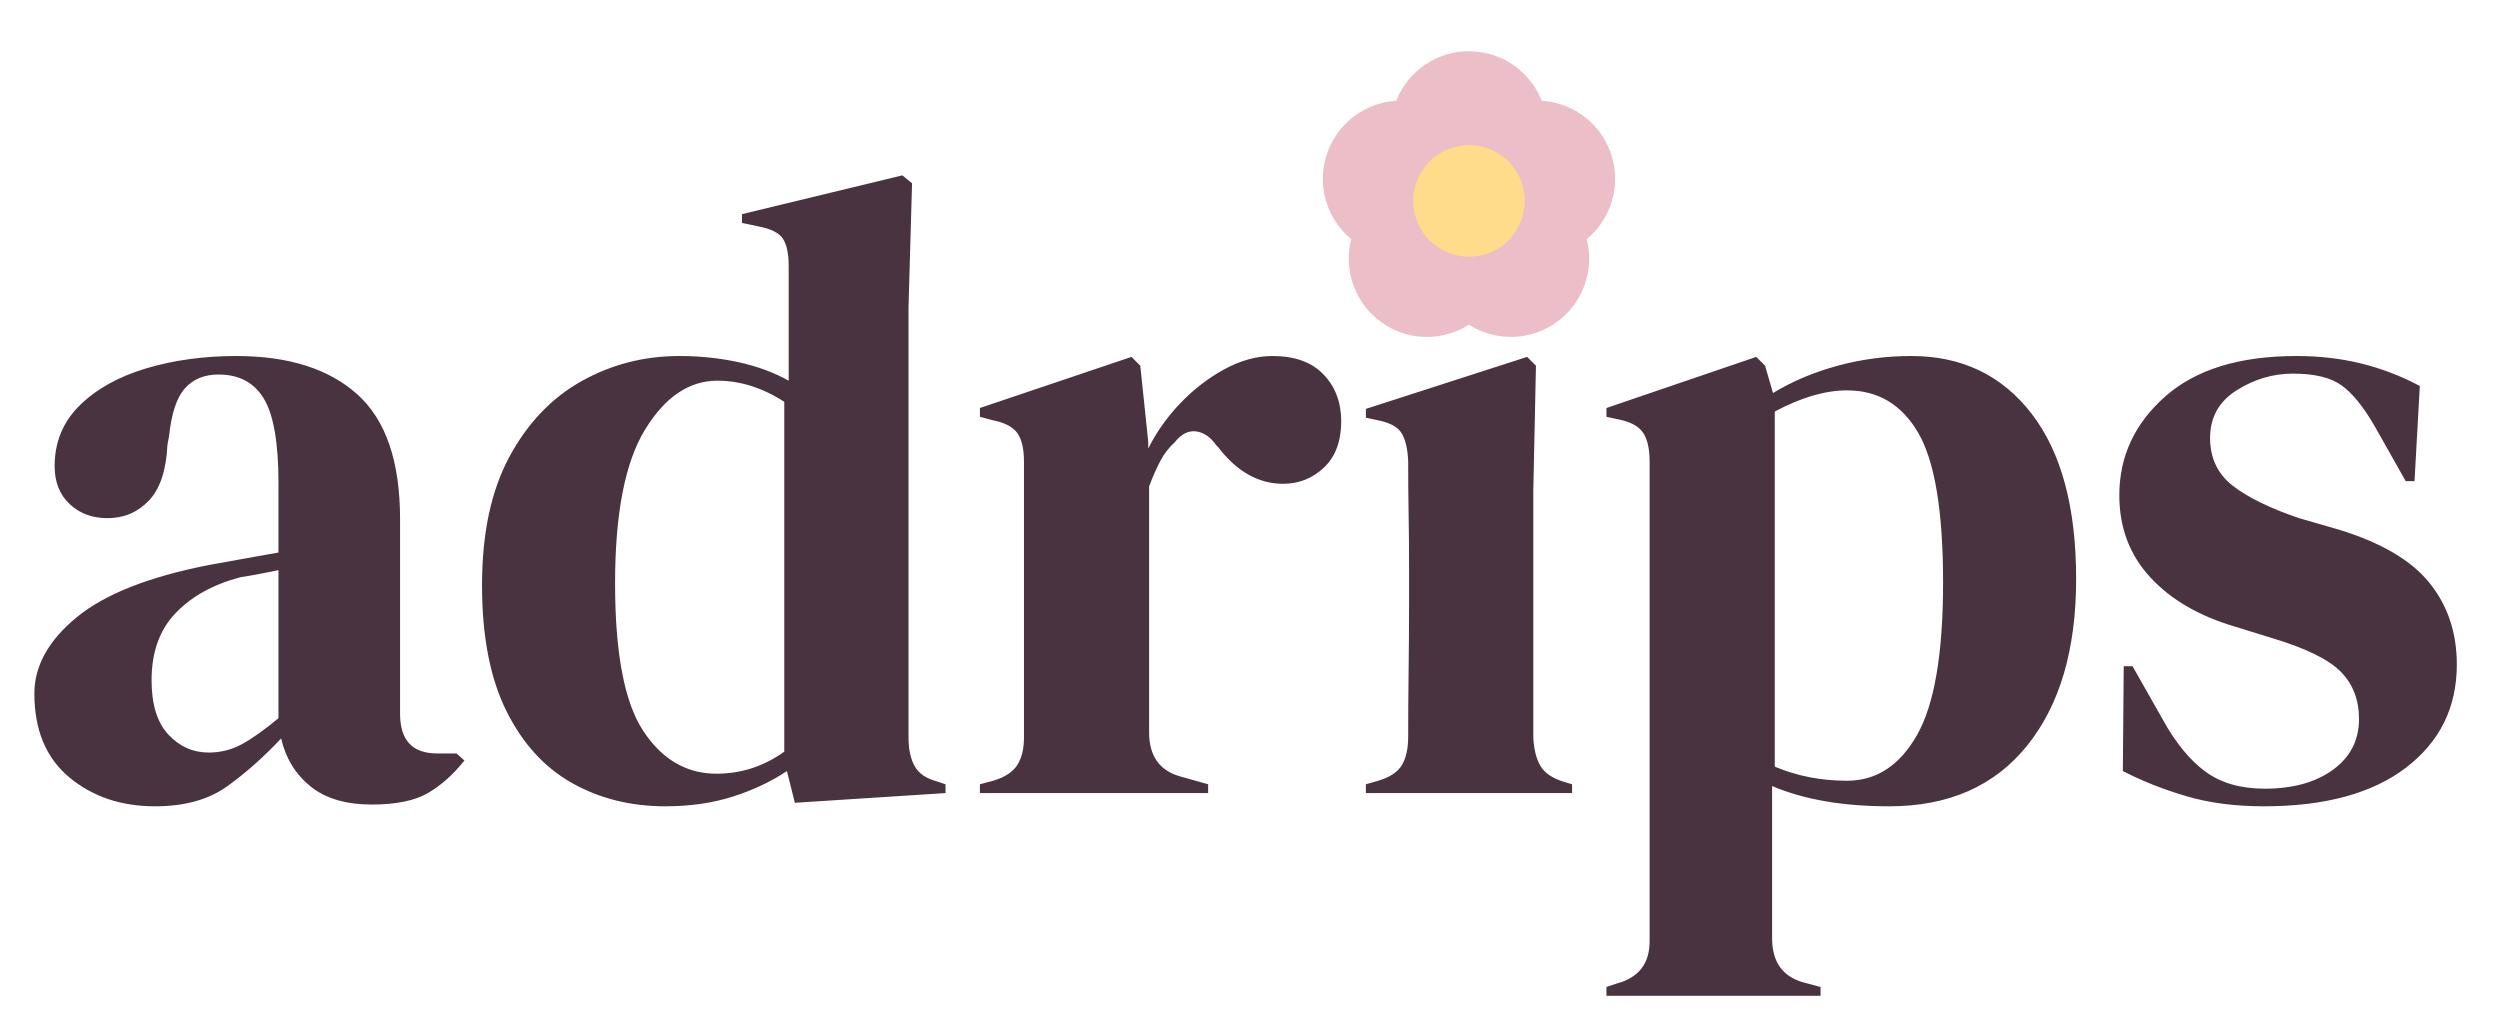
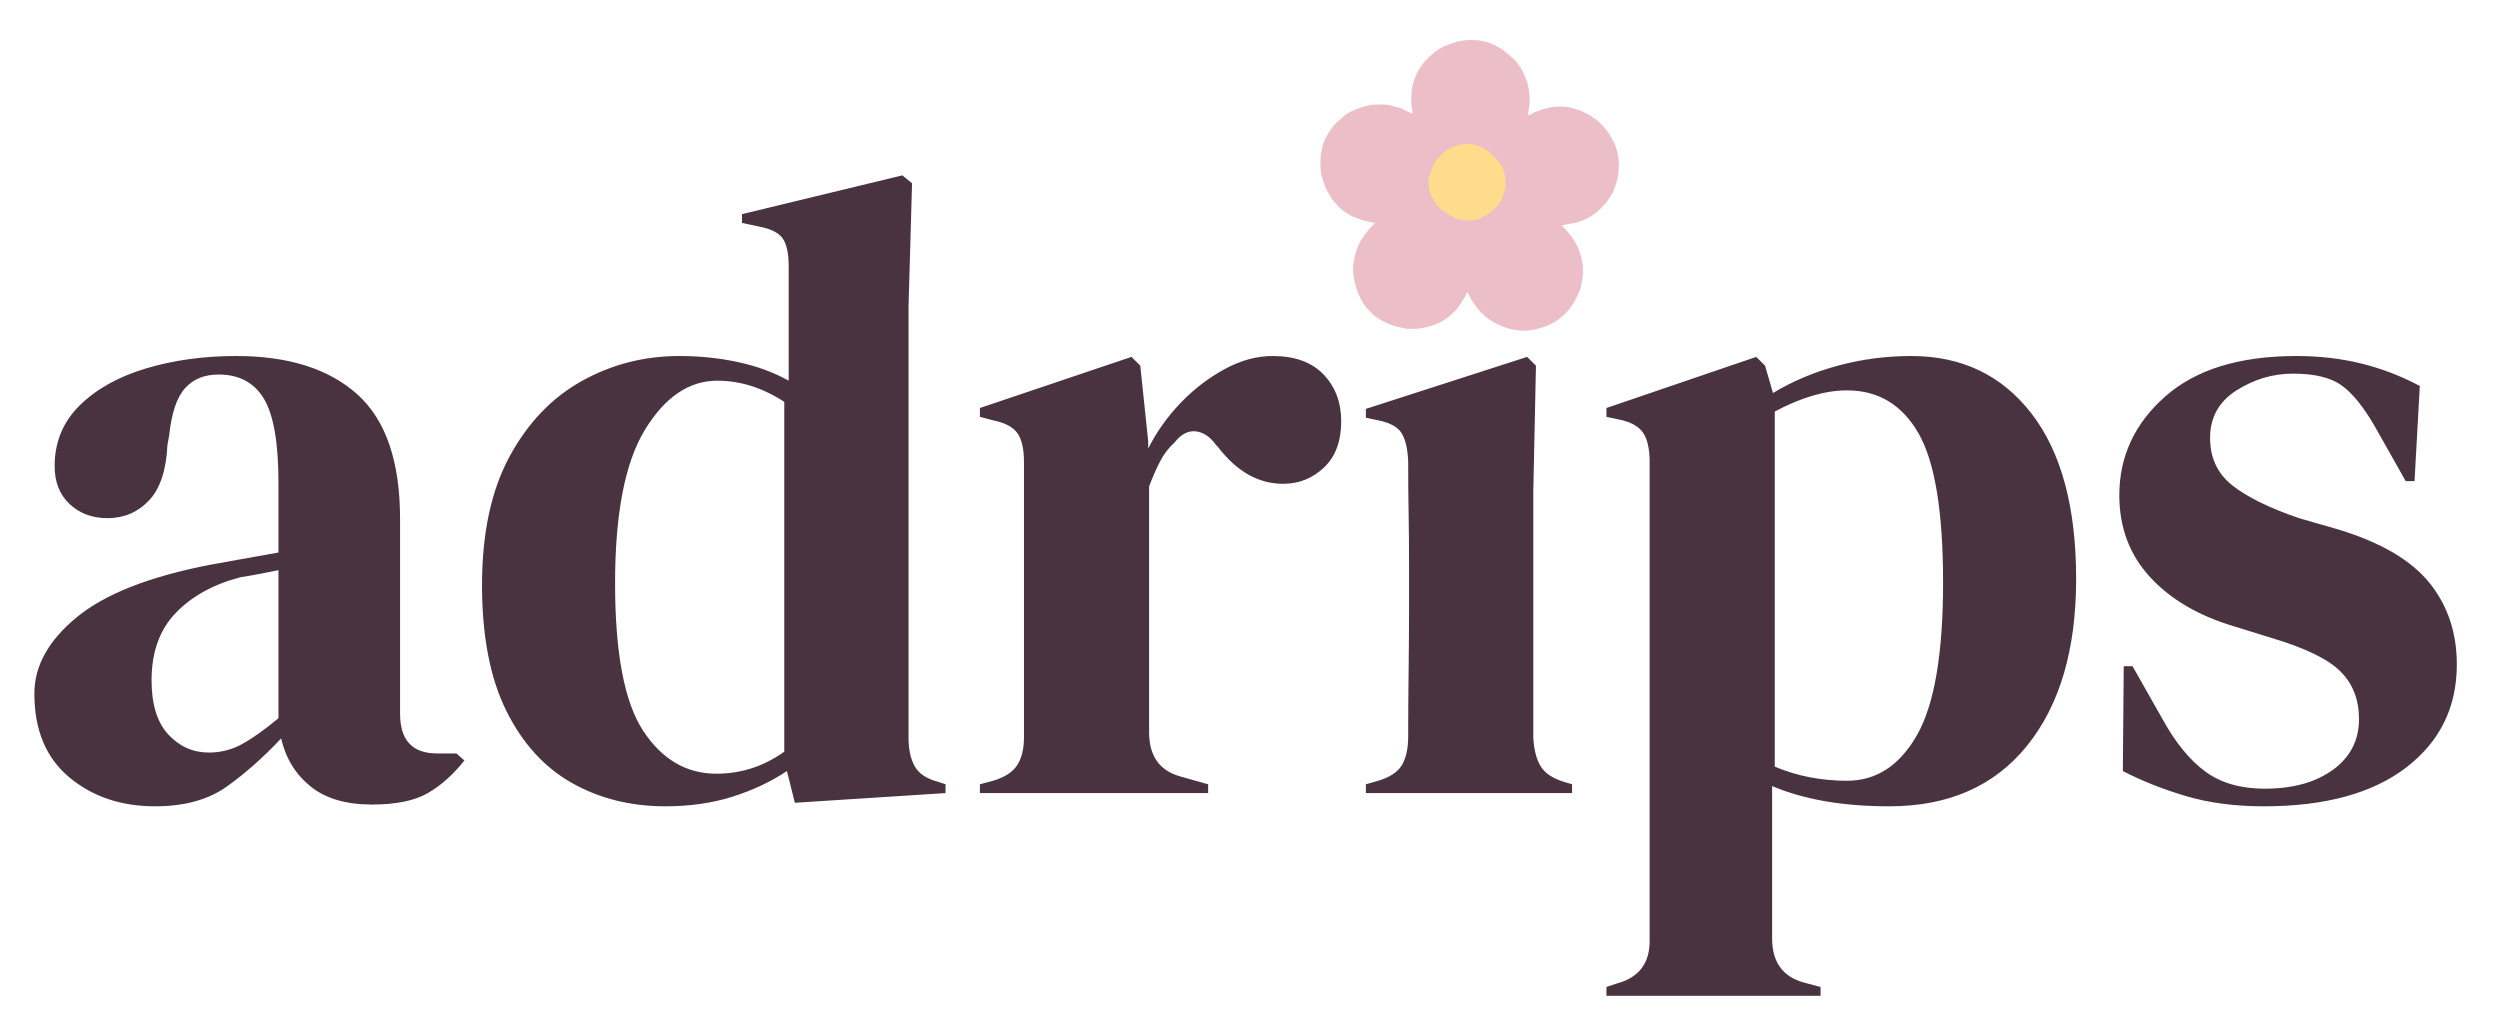
<svg xmlns="http://www.w3.org/2000/svg" viewBox="-10 -900 2837 1150" role="img" aria-label="Adrips">
  <path fill="#4a3340" d="M166 15Q108 15 68.5 -18Q29 -51 29 -113Q29 -160 77 -199.5Q125 -239 228 -259Q244 -262 264 -265.5Q284 -269 306 -273V-352Q306 -420 289.5 -447.5Q273 -475 238 -475Q214 -475 200 -459.5Q186 -444 182 -406L180 -395Q178 -352 159 -332Q140 -312 112 -312Q86 -312 69 -328Q52 -344 52 -371Q52 -412 80.5 -440Q109 -468 156 -482Q203 -496 258 -496Q347 -496 395.5 -452.5Q444 -409 444 -311V-90Q444 -45 486 -45H508L517 -37Q498 -13 475.5 0Q453 13 412 13Q368 13 342.5 -7.5Q317 -28 309 -62Q279 -30 247.5 -7.5Q216 15 166 15ZM227 -46Q247 -46 264.5 -55.5Q282 -65 306 -85V-253Q296 -251 286 -249Q276 -247 263 -245Q217 -233 189.5 -204.5Q162 -176 162 -128Q162 -87 181 -66.5Q200 -46 227 -46Z M745 15Q686 15 639 -11.5Q592 -38 564.5 -93.5Q537 -149 537 -236Q537 -324 568 -381.5Q599 -439 650 -467.5Q701 -496 761 -496Q796 -496 828 -489Q860 -482 885 -468V-598Q885 -619 878.5 -629Q872 -639 851 -643L832 -647V-657L1014 -701L1025 -692L1021 -552V-63Q1021 -43 1028 -30.5Q1035 -18 1054 -13L1063 -10V0L892 11L883 -25Q856 -7 821.5 4Q787 15 745 15ZM803 -22Q845 -22 880 -47V-444Q843 -468 804 -468Q756 -468 722 -412.5Q688 -357 688 -238Q688 -119 720 -70.5Q752 -22 803 -22Z M1102 0V-10L1117 -14Q1137 -20 1144.5 -32Q1152 -44 1152 -63V-376Q1152 -398 1144.5 -408.5Q1137 -419 1117 -423L1102 -427V-437L1274 -495L1284 -485L1293 -399V-391Q1307 -419 1329.5 -442.5Q1352 -466 1379.5 -481Q1407 -496 1434 -496Q1472 -496 1492 -475Q1512 -454 1512 -422Q1512 -388 1492.5 -369.5Q1473 -351 1446 -351Q1404 -351 1372 -393L1370 -395Q1360 -409 1347 -410.5Q1334 -412 1323 -398Q1313 -389 1306.5 -376.5Q1300 -364 1294 -348V-69Q1294 -29 1329 -19L1361 -10V0Z M1540 0V-10L1554 -14Q1574 -20 1581 -32Q1588 -44 1588 -64Q1588 -99 1588.5 -139.5Q1589 -180 1589 -210V-258Q1589 -289 1588.5 -316.5Q1588 -344 1588 -377Q1587 -398 1580.5 -408.5Q1574 -419 1554 -423L1540 -426V-436L1723 -495L1733 -485L1730 -343V-63Q1731 -43 1738 -31Q1745 -19 1764 -13L1774 -10V0Z M1813 230V220L1825 216Q1862 206 1862 168V-376Q1862 -398 1854.5 -409Q1847 -420 1827 -424L1813 -427V-437L1983 -495L1993 -485L2002 -454Q2035 -474 2075.5 -485Q2116 -496 2159 -496Q2245 -496 2295.5 -430.5Q2346 -365 2346 -243Q2346 -123 2290.5 -54Q2235 15 2134 15Q2055 15 2001 -8V165Q2001 205 2037 215L2056 220V230ZM2086 -14Q2136 -14 2165.5 -66Q2195 -118 2195 -239Q2195 -360 2167 -408.5Q2139 -457 2086 -457Q2049 -457 2004 -433V-30Q2042 -14 2086 -14Z M2559 15Q2510 15 2471 3.5Q2432 -8 2399 -25L2400 -144H2410L2444 -84Q2466 -44 2492.5 -24.5Q2519 -5 2560 -5Q2608 -5 2637.5 -26.5Q2667 -48 2667 -84Q2667 -117 2646 -138Q2625 -159 2568 -176L2526 -189Q2465 -207 2430 -245Q2395 -283 2395 -338Q2395 -404 2447 -450Q2499 -496 2596 -496Q2635 -496 2669.5 -487.5Q2704 -479 2736 -462L2730 -354H2720L2685 -416Q2666 -449 2647.5 -462.5Q2629 -476 2592 -476Q2558 -476 2528 -457Q2498 -438 2498 -403Q2498 -369 2523.5 -349Q2549 -329 2599 -312L2644 -299Q2716 -277 2747 -238.5Q2778 -200 2778 -146Q2778 -73 2720.5 -29Q2663 15 2559 15Z" />
-   <g transform="translate(1657 -672)" fill="#ecbec8">
-     <circle cx="0" cy="-81.1" r="88.7" transform="rotate(0)" />
-     <circle cx="0" cy="-81.1" r="88.7" transform="rotate(72)" />
-     <circle cx="0" cy="-81.1" r="88.7" transform="rotate(144)" />
-     <circle cx="0" cy="-81.1" r="88.7" transform="rotate(216)" />
-     <circle cx="0" cy="-81.1" r="88.7" transform="rotate(288)" />
-     <circle r="63.3" fill="#ffdc8b" />
+   <g transform="translate(1657 -680) scale(1.75)">
+     <path fill="#ecbec8" d="M92.7 0L90 4.3L86.9 8L82.6 12L79.7 14.1L77.1 15.7L74.5 16.9L70.1 18.5L60.2 20.4L61.2 21.7L63.2 23.6L66.8 28L70 33.4L71.3 36.3L72.6 40.2L73.8 46.5L73.9 51.7L73.7 54L72.4 61.3L69.9 67L67.3 71.6L65 74.8L62.1 78L58.4 81.2L54 84L50.8 85.5L45 87.4L41.1 88.2L36.3 88.7L32.7 88.7L25.4 87.3L19.6 85.1L14.5 82.4L10.4 79.3L7.7 76.8L5.5 74.3L1.8 69L-0.8 64L-1.4 64.3L-2.3 66.2L-5.6 71.6L-8.2 75L-11.3 78.2L-15.4 81.4L-17.1 82.4L-21 84.4L-24.6 85.7L-30.8 87.1L-34.9 87.5L-40.3 87.5L-47.6 85.9L-52.1 84.3L-56.9 82L-59.8 80.1L-61.9 78.5L-65.9 74.5L-68.1 71.7L-69.7 69.1L-72.5 63L-74.3 56.5L-75.2 50.7L-75 45.5L-74.2 41.1L-72.9 36.3L-71.5 32.9L-70.3 30.5L-67.1 25.7L-64.8 22.9L-60.9 18.9L-67.6 17.5L-69.9 16.8L-75.4 14.7L-77.9 13.4L-82.2 10.5L-84.7 8.2L-88.5 3.9L-90.9 0L-92.8 -3.6L-95.1 -10L-95.9 -13L-96.3 -17.4L-96.3 -22.7L-95.9 -26.6L-94.6 -32.1L-93.2 -35.8L-90.4 -40.7L-88 -43.9L-85.9 -46.2L-80.6 -50.9L-78.4 -52.4L-75.9 -53.7L-69.5 -56.3L-63 -57.8L-55 -58L-51.3 -57.5L-44.1 -55.5L-36.7 -51.9L-36.6 -52.7L-37.4 -58.7L-37.4 -64.1L-36.8 -69.2L-35.6 -73.7L-34.1 -77.5L-32.3 -80.9L-29.3 -85.1L-27.2 -87.5L-22.8 -91.4L-19.9 -93.6L-16.8 -95.4L-12.4 -97.2L-7.3 -98.8L-2.6 -99.6L0.9 -99.8L6.1 -99.6L7.8 -99.3L10.8 -98.6L15.4 -97.1L20.9 -94.1L23.4 -92.3L30.5 -86.1L34.2 -80.6L35.1 -78.8L37.6 -72.9L38.5 -69.4L39.1 -65.7L39.4 -60.6L39 -56.2L38.1 -51L39.3 -51.2L41.7 -52.5L47.7 -54.9L52.7 -56.1L56.6 -56.6L60.6 -56.6L64.2 -56.3L71.9 -54.2L78 -51.2L83.6 -47.3L86.7 -44.2L89 -41.5L91.3 -38.3L94.6 -32.1L96.1 -27.5L96.9 -23.7L97.2 -19.8L96.9 -13.2L95.7 -7.5L93.3 -0.8Z" />
+     <path fill="#ffdc8b" d="M23.6 -7.5L23.6 -4.1L22.9 -1.1L21 3.8L19.4 6.9L15.7 10.6L11.9 13.5L6.9 16.1L3.5 17L1.4 17.2L-4.3 17.1L-8.8 15.7L-12.6 13.8L-18.5 9.8L-20.8 7.2L-24.3 1.8L-26 -3.6L-26.2 -7.5L-26 -11L-23.5 -17.9L-21.1 -22L-17.3 -26L-14 -28.8L-12 -29.6L-10.9 -30.4L-4.7 -32.2L-1.2 -32.4L1.4 -32.3L4.7 -31.5L9.1 -29.8L10.1 -28.9L11.7 -28.3L14.3 -26.1L17.9 -22.5L20.3 -19.5L21.8 -16.8L23.5 -11.5Z" />
  </g>
</svg>
